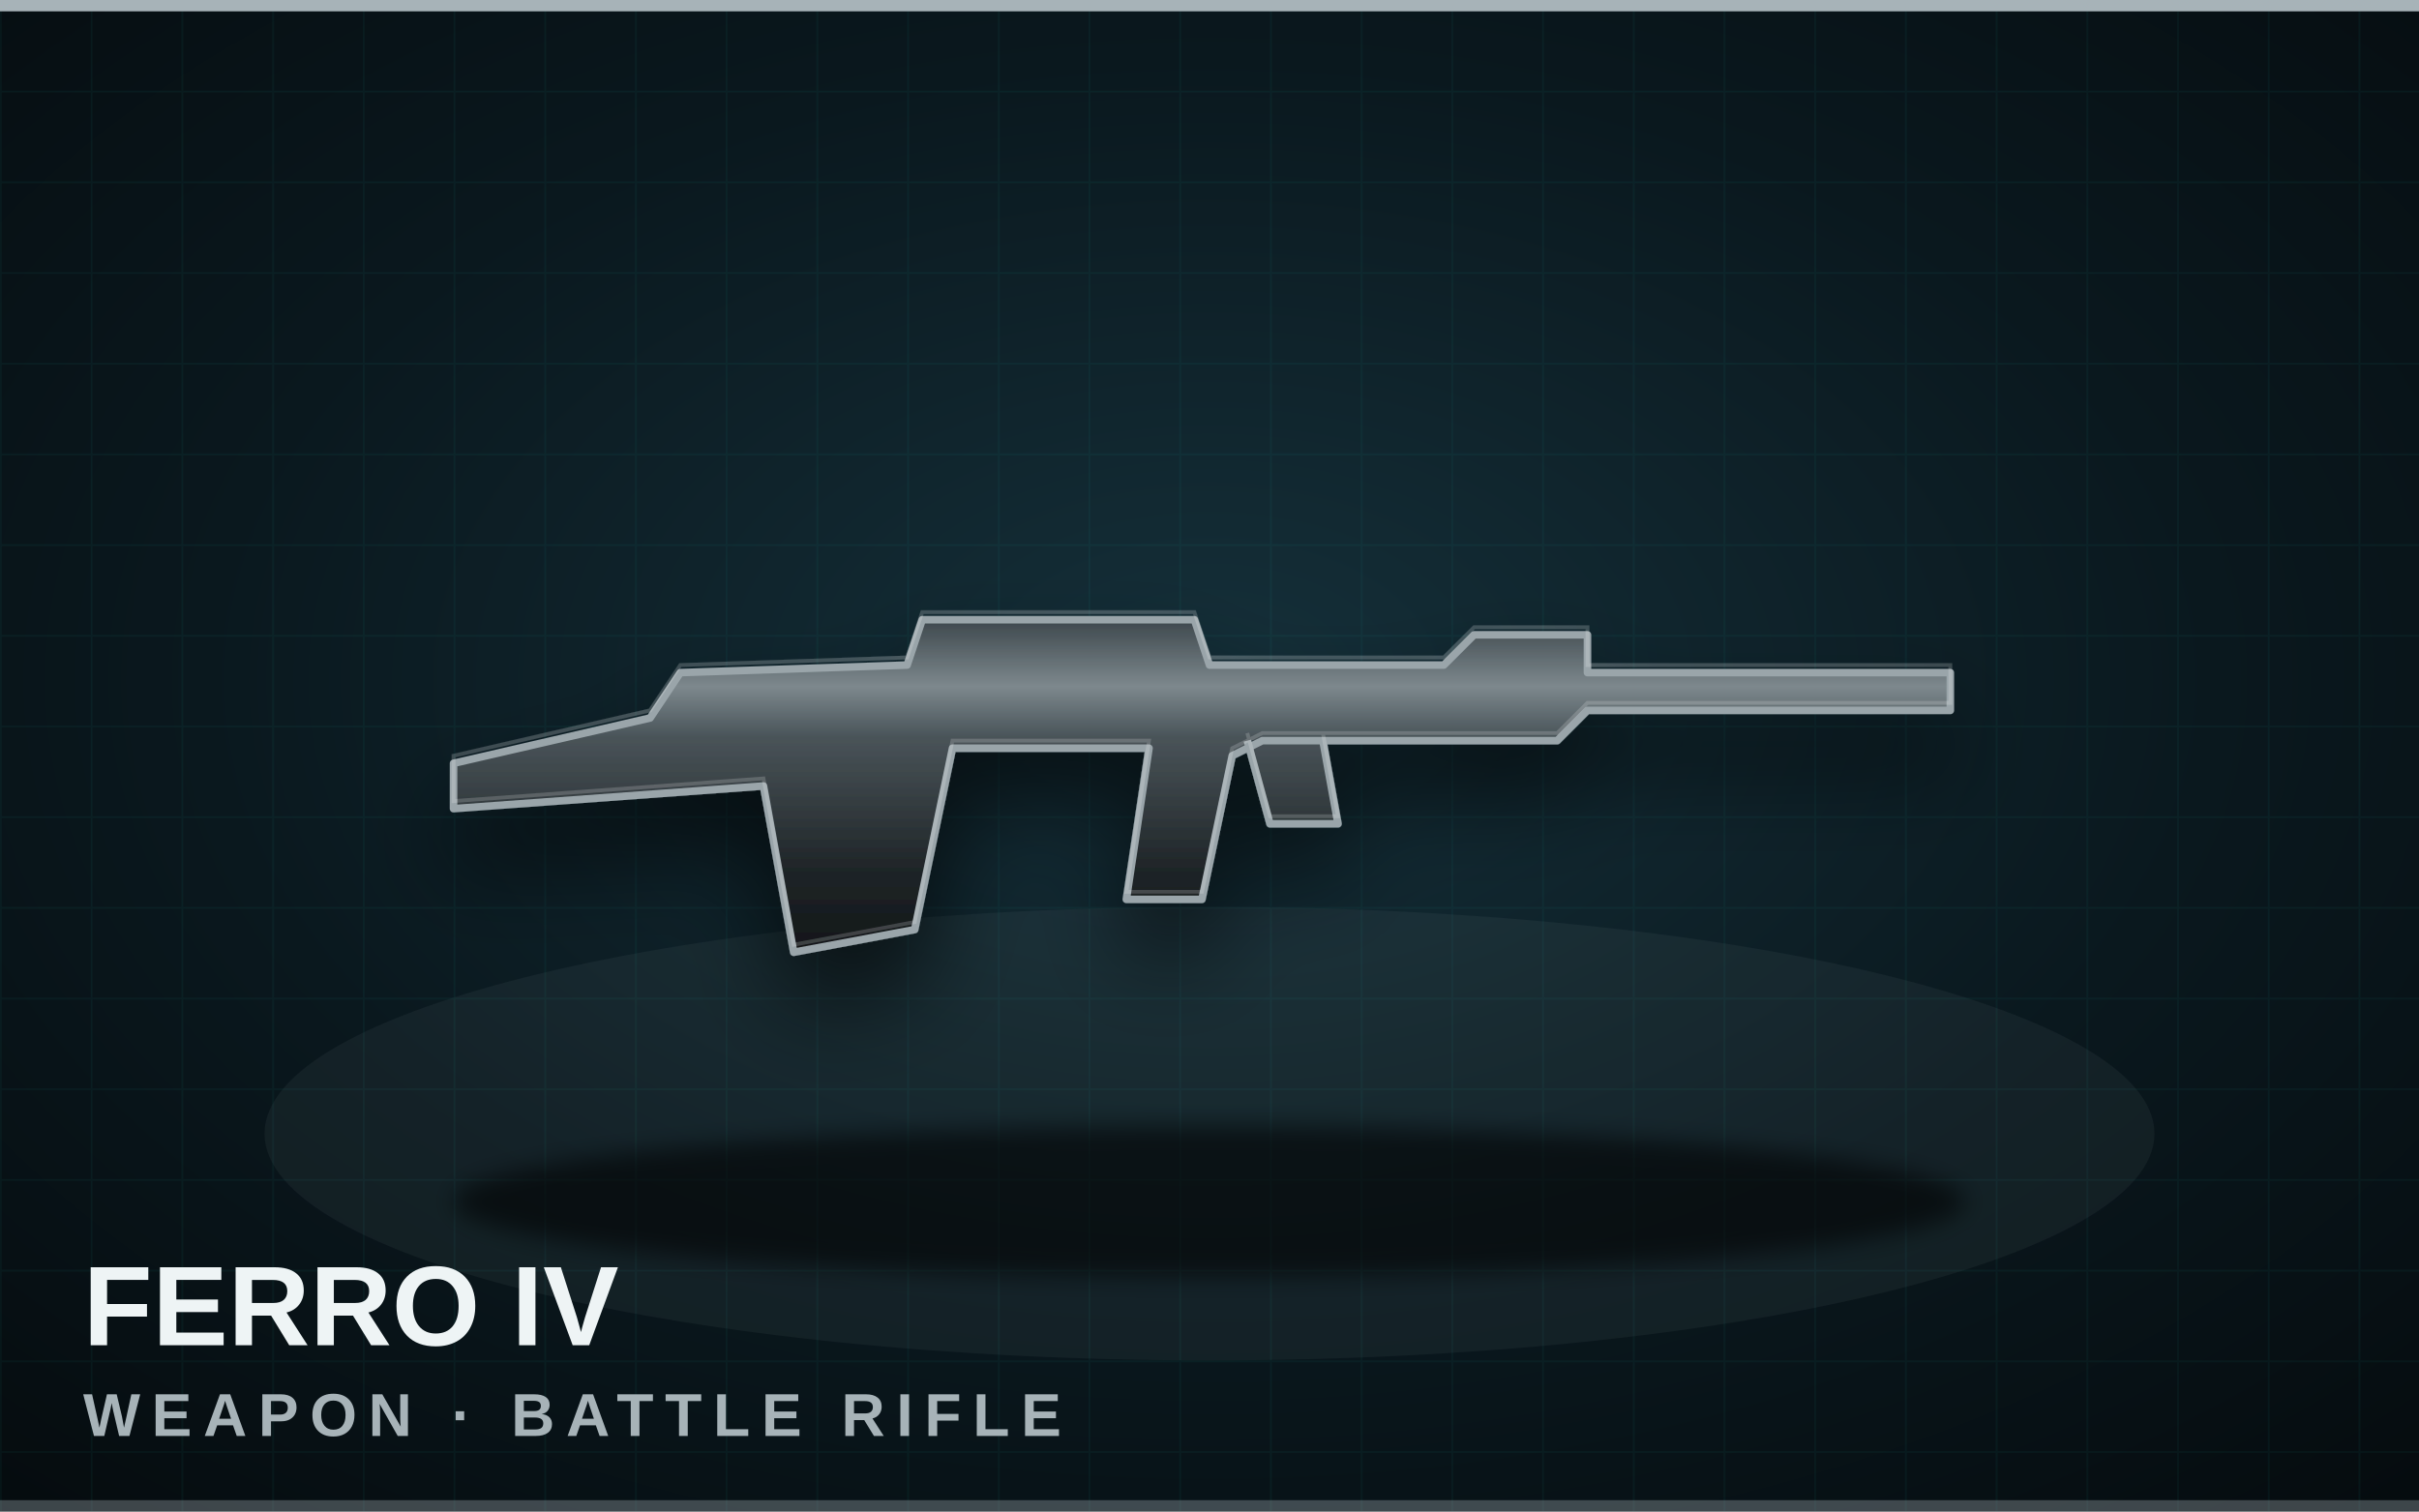
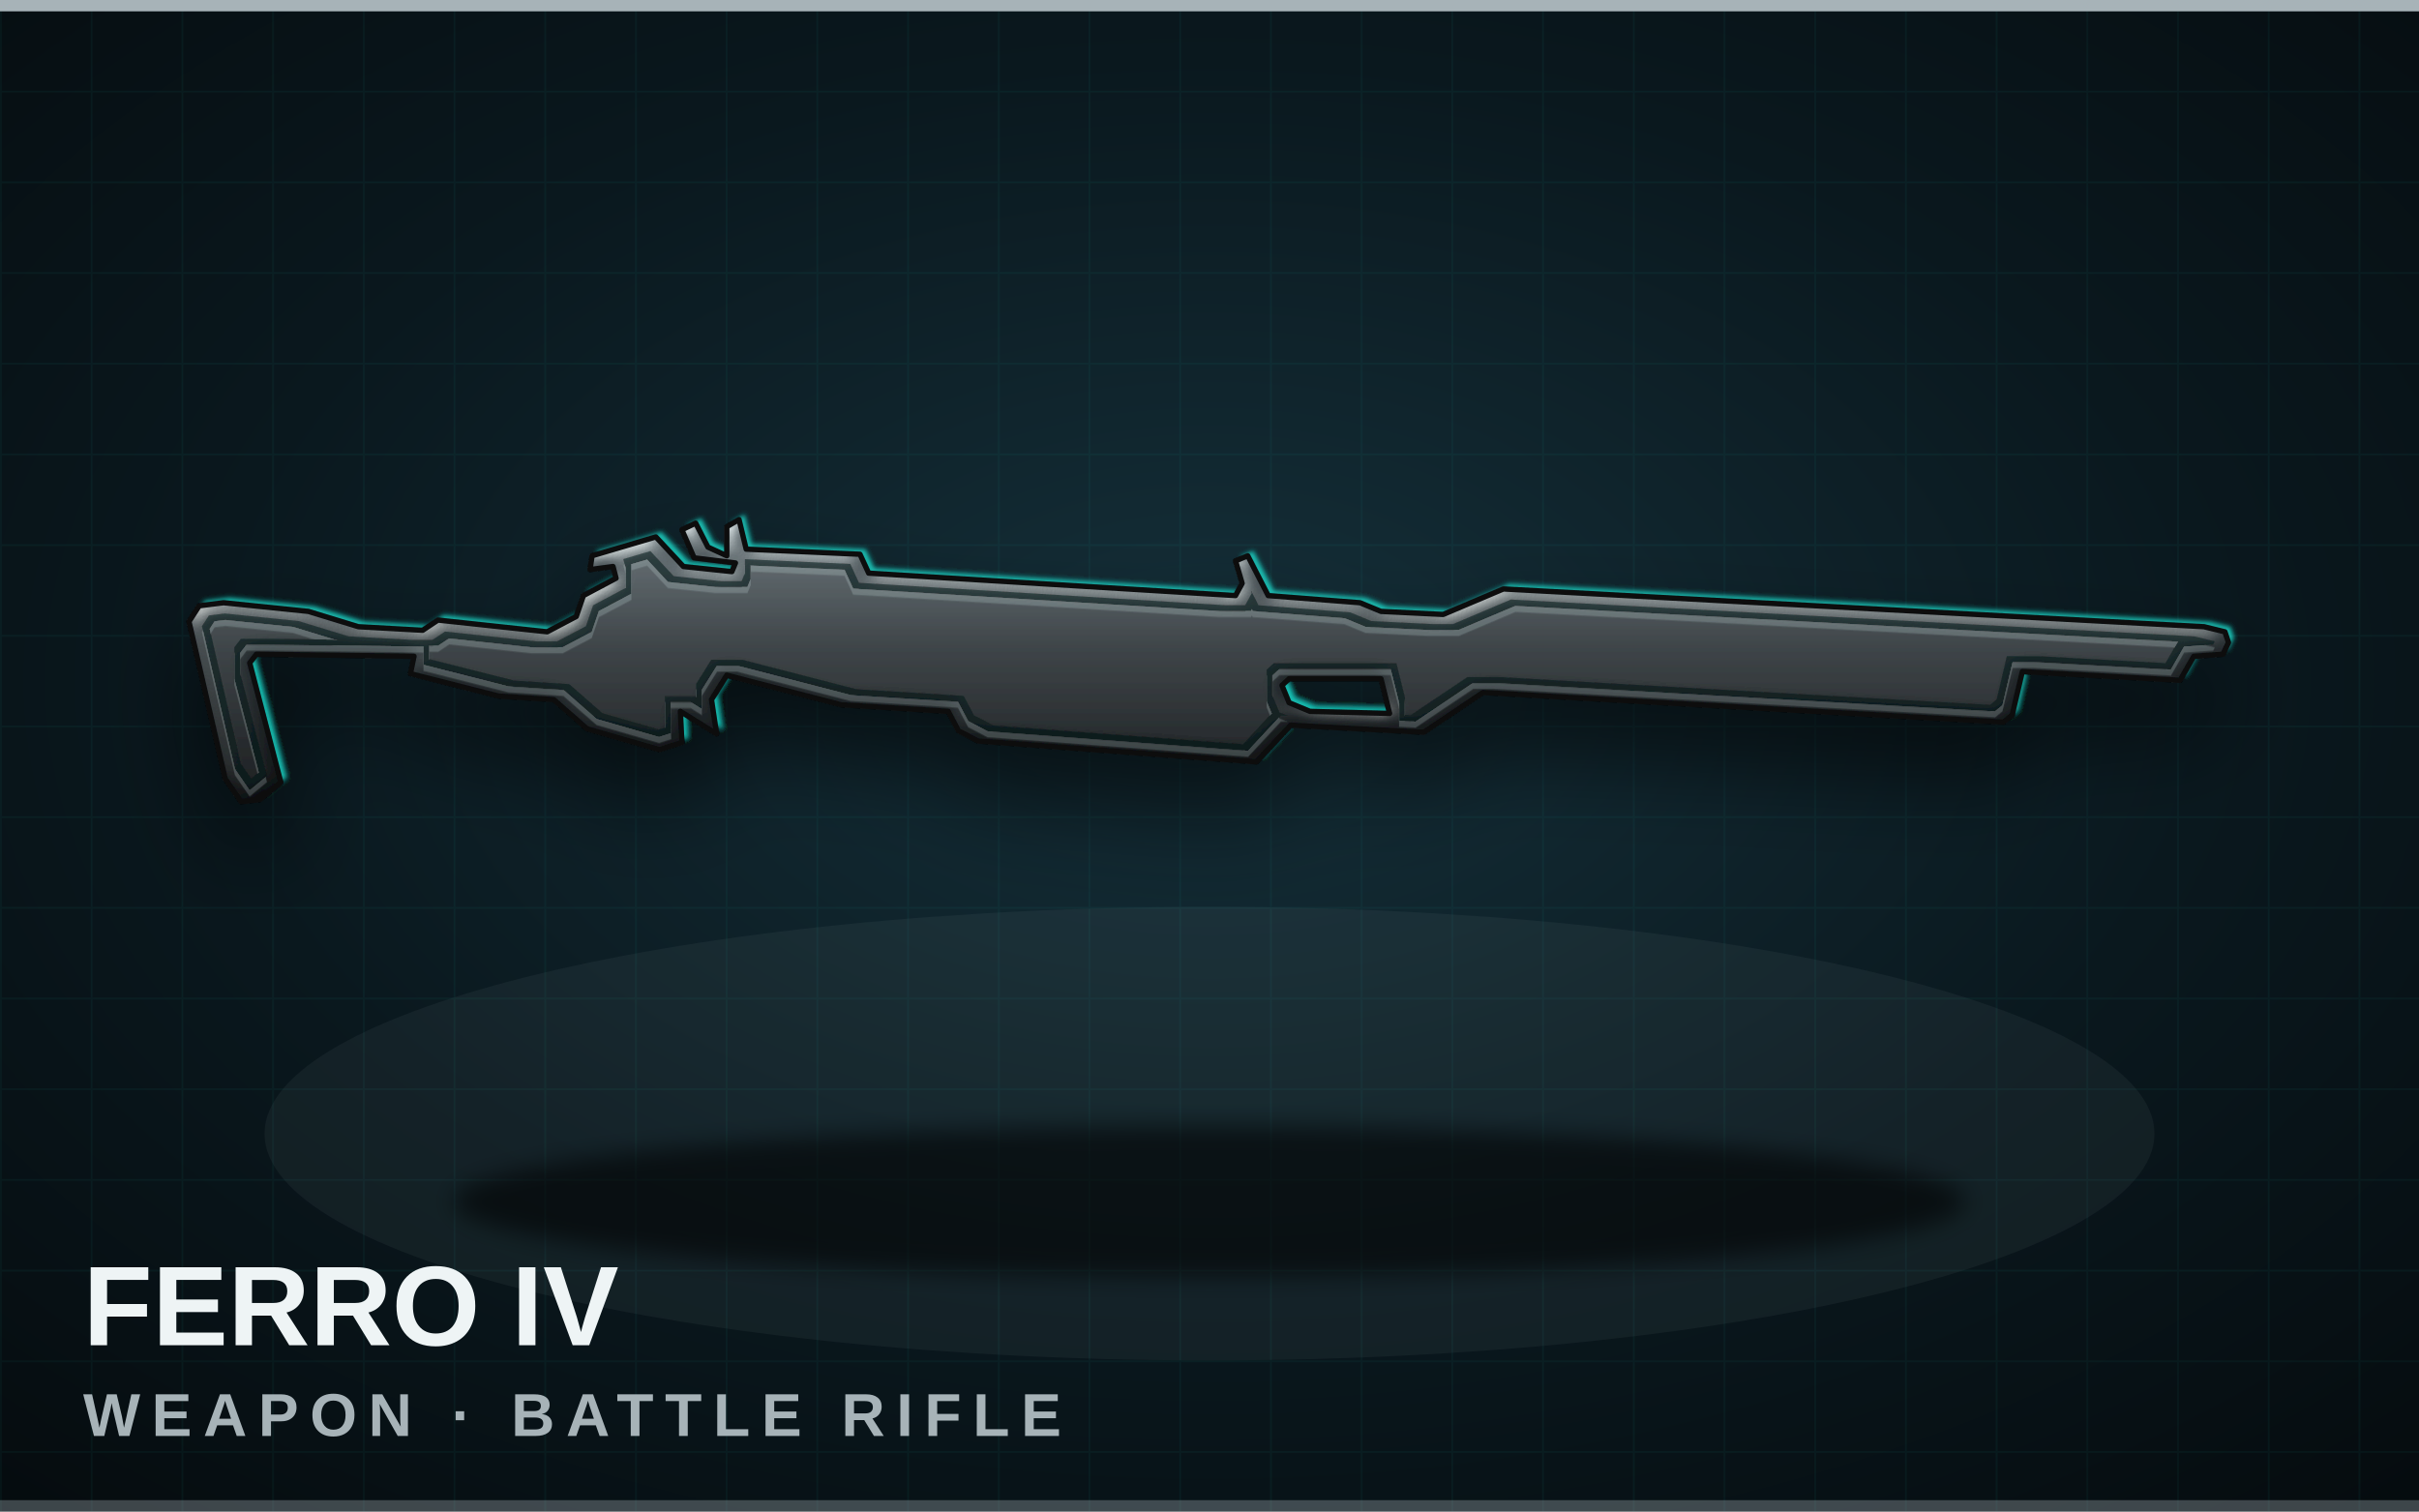
<svg xmlns="http://www.w3.org/2000/svg" viewBox="0 0 640 400" width="640" height="400">
  <defs>
    <radialGradient id="bg" cx="50%" cy="45%" r="75%">
      <stop offset="0" stop-color="#15303a" />
      <stop offset=".55" stop-color="#0a181e" />
      <stop offset="1" stop-color="#050b0e" />
    </radialGradient>
    <pattern id="grid" width="24" height="24" patternUnits="userSpaceOnUse">
      <path d="M24 0H0V24" fill="none" stroke="#19d3c5" stroke-opacity=".05" />
    </pattern>
    <linearGradient id="steelV" x1="0" y1="0" x2="0" y2="1">
      <stop offset="0" stop-color="#5b666c" />
      <stop offset=".18" stop-color="#e8eef0" />
      <stop offset=".32" stop-color="#b9c3c7" />
      <stop offset=".62" stop-color="#6b767c" />
      <stop offset=".85" stop-color="#3a4348" />
      <stop offset="1" stop-color="#252b2f" />
    </linearGradient>
    <linearGradient id="darkV" x1="0" y1="0" x2="0" y2="1">
      <stop offset="0" stop-color="#3e484d" />
      <stop offset=".2" stop-color="#7d888d" />
      <stop offset=".35" stop-color="#4a5459" />
      <stop offset=".75" stop-color="#1f2528" />
      <stop offset="1" stop-color="#121618" />
    </linearGradient>
    <linearGradient id="brassV" x1="0" y1="0" x2="0" y2="1">
      <stop offset="0" stop-color="#6b3f17" />
      <stop offset=".2" stop-color="#ffd38f" />
      <stop offset=".4" stop-color="#d1913f" />
      <stop offset=".75" stop-color="#7a4718" />
      <stop offset="1" stop-color="#3d220b" />
    </linearGradient>
    <linearGradient id="copperV" x1="0" y1="0" x2="0" y2="1">
      <stop offset="0" stop-color="#5a2a12" />
      <stop offset=".22" stop-color="#ffb07a" />
      <stop offset=".45" stop-color="#c8642c" />
      <stop offset="1" stop-color="#3a1607" />
    </linearGradient>
    <linearGradient id="whiteV" x1="0" y1="0" x2="0" y2="1">
      <stop offset="0" stop-color="#ffffff" />
      <stop offset=".5" stop-color="#dfe5e7" />
      <stop offset="1" stop-color="#9aa5aa" />
    </linearGradient>
    <linearGradient id="faceL" x1="0" y1="0" x2="1" y2="1">
      <stop offset="0" stop-color="#cfd7da" />
      <stop offset="1" stop-color="#6d787d" />
    </linearGradient>
    <linearGradient id="faceR" x1="0" y1="0" x2="1" y2="1">
      <stop offset="0" stop-color="#8b969b" />
      <stop offset="1" stop-color="#3a4348" />
    </linearGradient>
    <linearGradient id="faceT" x1="0" y1="0" x2="1" y2="0">
      <stop offset="0" stop-color="#eef3f4" />
      <stop offset="1" stop-color="#aab4b8" />
    </linearGradient>
    <linearGradient id="dfaceL" x1="0" y1="0" x2="1" y2="1">
      <stop offset="0" stop-color="#4f5a5f" />
      <stop offset="1" stop-color="#22282b" />
    </linearGradient>
    <linearGradient id="dfaceR" x1="0" y1="0" x2="1" y2="1">
      <stop offset="0" stop-color="#343c40" />
      <stop offset="1" stop-color="#14181a" />
    </linearGradient>
    <linearGradient id="dfaceT" x1="0" y1="0" x2="1" y2="0">
      <stop offset="0" stop-color="#6c777c" />
      <stop offset="1" stop-color="#3f484c" />
    </linearGradient>
    <radialGradient id="capFace" cx="40%" cy="38%" r="70%">
      <stop offset="0" stop-color="#cfd7da" />
      <stop offset=".6" stop-color="#5d686e" />
      <stop offset="1" stop-color="#20262a" />
    </radialGradient>
    <radialGradient id="specular" cx="50%" cy="50%" r="50%">
      <stop offset="0" stop-color="#fff" stop-opacity=".9" />
      <stop offset="1" stop-color="#fff" stop-opacity="0" />
    </radialGradient>
    <filter id="sh" x="-30%" y="-30%" width="160%" height="170%">
      <feDropShadow dx="0" dy="14" stdDeviation="12" flood-color="#000" flood-opacity=".6" />
    </filter>
    <filter id="glow" x="-50%" y="-50%" width="200%" height="200%">
      <feGaussianBlur stdDeviation="6" result="b" />
      <feMerge>
        <feMergeNode in="b" />
        <feMergeNode in="SourceGraphic" />
      </feMerge>
    </filter>
    <filter id="softglow" x="-50%" y="-50%" width="200%" height="200%">
      <feGaussianBlur stdDeviation="3" />
    </filter>
+     <linearGradient id="gunV" x1="0" y1="0" x2="0" y2="1">
+       <stop offset="0" stop-color="#8e999e" />
+       <stop offset=".12" stop-color="#5d686d" />
+       <stop offset=".45" stop-color="#363e42" />
+       <stop offset=".8" stop-color="#1c2124" />
+       <stop offset="1" stop-color="#121517" />
+     </linearGradient>
+     <filter id="metal" x="-5%" y="-10%" width="110%" height="130%" color-interpolation-filters="sRGB">
+       <feGaussianBlur in="SourceAlpha" stdDeviation="1.6" result="bump" />
+       <feSpecularLighting in="bump" surfaceScale="3.2" specularConstant=".95" specularExponent="22" lighting-color="#fff4e6" result="spec">
+         <feDistantLight azimuth="235" elevation="38" />
+       </feSpecularLighting>
+       <feComposite in="spec" in2="SourceAlpha" operator="in" result="specIn" />
+       <feDiffuseLighting in="bump" surfaceScale="3.2" diffuseConstant="1.05" lighting-color="#ffffff" result="diff">
+         <feDistantLight azimuth="235" elevation="50" />
+       </feDiffuseLighting>
+       <feComposite in="SourceGraphic" in2="diff" operator="arithmetic" k1="1.15" k2="0" k3="0" k4="0" result="lit" />
+       <feComposite in="lit" in2="SourceAlpha" operator="in" result="litIn" />
+       <feComposite in="litIn" in2="specIn" operator="arithmetic" k1="0" k2="1" k3=".55" k4="0" />
+     </filter>
+     <filter id="inset" x="-5%" y="-10%" width="110%" height="130%">
+       <feMorphology in="SourceAlpha" operator="erode" radius="5" result="e" />
+       <feMorphology in="e" operator="erode" radius="1" result="e2" />
+       <feComposite in="e" in2="e2" operator="out" result="ln" />
+       <feOffset in="ln" dy="1.2" result="lo" />
+       <feComposite in="lo" in2="ln" operator="out" result="hl" />
+       <feFlood flood-color="#05080a" flood-opacity=".55" />
+       <feComposite in2="ln" operator="in" result="dk" />
+       <feFlood flood-color="#cfe3e6" flood-opacity=".22" />
+       <feComposite in2="hl" operator="in" result="lt" />
+       <feMerge>
+         <feMergeNode in="dk" />
+         <feMergeNode in="lt" />
+       </feMerge>
+     </filter>
+     <filter id="rim" x="-5%" y="-15%" width="110%" height="130%">
+       <feOffset in="SourceAlpha" dx="1.1" dy="-1.0" result="o" />
+       <feComposite in="o" in2="SourceAlpha" operator="out" result="r" />
+       <feGaussianBlur in="r" stdDeviation=".45" result="rb" />
+       <feFlood flood-color="#19d3c5" flood-opacity=".85" />
+       <feComposite in2="rb" operator="in" />
+     </filter>
  </defs>
  <rect width="640" height="400" fill="url(#bg)" />
  <rect width="640" height="400" fill="url(#grid)" />
  <ellipse cx="320" cy="300" rx="250" ry="60" fill="#a7b3b8" opacity=".07" />
  <ellipse cx="320" cy="318" rx="200" ry="20" fill="#000" opacity=".55" filter="url(#softglow)" />
  <g filter="url(#sh)">
-     <g transform="translate(120 130)">
-       <path d="M0 72 L52 60 L60 48 L120 46 L124 34 L196 34 L200 46 L262 46 L270 38 L300 38 L300 48 L396 48 L396 58 L300 58 L292 66 L214 66 L206 70 L198 108 L178 108 L184 68 L132 68 L122 116 L90 122 L82 78 L0 84 Z M210 66 l6 22 h18 l-4 -22" fill="url(#darkV)" stroke="#9aa5aa" stroke-width="2" stroke-linejoin="round" />
-       <path d="M0 72 L52 60 L60 48 L120 46 L124 34 L196 34 L200 46 L262 46 L270 38 L300 38 L300 48 L396 48 L396 58 L300 58 L292 66 L214 66 L206 70 L198 108 L178 108 L184 68 L132 68 L122 116 L90 122 L82 78 L0 84 Z M210 66 l6 22 h18 l-4 -22" fill="none" stroke="#fff" stroke-opacity=".18" stroke-width="1" transform="translate(0 -2)" />
+     <g transform="translate(50.0 137.5) scale(1.350)">
+       <path d="M0.0 20.0 L7.1 50.8 L10.2 55.3 L13.9 54.9 L18.0 51.5 L11.9 28.1 L13.2 26.4 L44.1 26.8 L43.4 30.2 L60.7 34.6 L71.5 35.3 L78.0 41.0 L92.2 45.1 L96.6 43.7 L96.3 37.6 L103.4 42.0 L102.4 35.3 L105.4 30.5 L127.8 36.3 L148.8 37.6 L150.8 41.4 L154.6 43.4 L209.2 47.5 L215.9 40.3 L242.0 41.7 L253.6 33.9 L355.6 39.7 L357.3 38.3 L359.3 29.8 L390.2 31.5 L392.9 26.8 L398.6 26.4 L399.7 24.1 L399.0 22.0 L394.9 21.0 L257.6 13.6 L245.8 18.6 L233.6 18.0 L229.5 16.3 L211.5 14.9 L207.5 7.1 L205.1 8.1 L206.4 12.5 L205.1 14.9 L133.2 10.5 L131.5 6.8 L109.2 5.8 L107.8 0.0 L105.4 1.4 L105.4 7.1 L101.7 5.4 L99.3 0.7 L96.6 2.0 L99.0 7.5 L107.1 8.5 L106.4 10.2 L96.9 9.2 L91.5 3.4 L79.0 7.1 L78.6 9.8 L83.1 9.2 L83.7 11.5 L77.3 14.9 L75.9 19.0 L70.2 22.0 L48.8 19.7 L45.8 21.7 L33.2 21.0 L23.4 18.0 L6.8 16.3 L2.0 16.9 Z M214.2 32.5 L215.6 31.2 L233.6 31.2 L235.3 38.0 L219.7 37.6 L215.6 35.9 Z" fill="#000" fill-rule="evenodd" filter="url(#rim)" />
+     </g>
+     <g transform="translate(50.0 137.5) scale(1.350)">
+       <path d="M0.0 20.0 L7.1 50.8 L10.2 55.3 L13.9 54.9 L18.0 51.5 L11.9 28.1 L13.2 26.4 L44.1 26.8 L43.4 30.2 L60.7 34.6 L71.5 35.3 L78.0 41.0 L92.2 45.1 L96.6 43.7 L96.3 37.6 L103.4 42.0 L102.4 35.3 L105.4 30.5 L127.8 36.3 L148.8 37.6 L150.8 41.4 L154.6 43.4 L209.2 47.5 L215.9 40.3 L242.0 41.7 L253.6 33.9 L355.6 39.7 L357.3 38.3 L359.3 29.8 L390.2 31.5 L392.9 26.8 L398.6 26.4 L399.7 24.1 L399.0 22.0 L394.9 21.0 L257.6 13.6 L245.8 18.6 L233.6 18.0 L229.5 16.3 L211.5 14.9 L207.5 7.1 L205.1 8.1 L206.4 12.5 L205.1 14.9 L133.2 10.5 L131.5 6.8 L109.2 5.8 L107.8 0.0 L105.4 1.4 L105.4 7.1 L101.7 5.4 L99.3 0.7 L96.6 2.0 L99.0 7.5 L107.1 8.5 L106.4 10.2 L96.9 9.2 L91.5 3.4 L79.0 7.1 L78.6 9.8 L83.1 9.2 L83.7 11.5 L77.3 14.9 L75.9 19.0 L70.2 22.0 L48.8 19.7 L45.8 21.7 L33.2 21.0 L23.4 18.0 L6.8 16.3 L2.0 16.9 Z M214.2 32.5 L215.6 31.2 L233.6 31.2 L235.3 38.0 L219.7 37.6 L215.6 35.9 Z" fill="url(#gunV)" fill-rule="evenodd" filter="url(#metal)" />
+       <path d="M0.0 20.0 L7.1 50.8 L10.2 55.3 L13.9 54.9 L18.0 51.5 L11.9 28.1 L13.2 26.4 L44.1 26.8 L43.4 30.2 L60.7 34.6 L71.5 35.3 L78.0 41.0 L92.2 45.1 L96.6 43.7 L96.3 37.6 L103.4 42.0 L102.4 35.3 L105.4 30.5 L127.8 36.3 L148.8 37.6 L150.8 41.4 L154.6 43.4 L209.2 47.5 L215.9 40.3 L242.0 41.7 L253.6 33.9 L355.6 39.7 L357.3 38.3 L359.3 29.8 L390.2 31.5 L392.9 26.8 L398.6 26.4 L399.7 24.1 L399.0 22.0 L394.9 21.0 L257.6 13.6 L245.8 18.6 L233.6 18.0 L229.5 16.3 L211.5 14.9 L207.5 7.1 L205.1 8.1 L206.4 12.5 L205.1 14.9 L133.2 10.5 L131.5 6.8 L109.2 5.8 L107.8 0.0 L105.4 1.4 L105.4 7.1 L101.7 5.4 L99.3 0.7 L96.6 2.0 L99.0 7.5 L107.1 8.5 L106.4 10.2 L96.9 9.2 L91.5 3.4 L79.0 7.1 L78.6 9.8 L83.1 9.2 L83.7 11.5 L77.3 14.9 L75.9 19.0 L70.2 22.0 L48.8 19.7 L45.8 21.7 L33.2 21.0 L23.4 18.0 L6.8 16.3 L2.0 16.9 Z M214.2 32.5 L215.6 31.2 L233.6 31.2 L235.3 38.0 L219.7 37.6 L215.6 35.9 Z" fill="#000" fill-rule="evenodd" filter="url(#inset)" />
+       <path d="M0.0 20.0 L7.1 50.8 L10.2 55.3 L13.9 54.9 L18.0 51.5 L11.9 28.1 L13.2 26.4 L44.1 26.8 L43.4 30.2 L60.7 34.6 L71.5 35.3 L78.0 41.0 L92.2 45.1 L96.6 43.7 L96.3 37.6 L103.4 42.0 L102.4 35.3 L105.4 30.5 L127.8 36.3 L148.8 37.6 L150.8 41.4 L154.6 43.4 L209.2 47.5 L215.9 40.3 L242.0 41.7 L253.6 33.9 L355.6 39.7 L357.3 38.3 L359.3 29.8 L390.2 31.5 L392.9 26.8 L398.6 26.4 L399.7 24.1 L399.0 22.0 L394.9 21.0 L257.6 13.6 L245.8 18.6 L233.6 18.0 L229.5 16.3 L211.5 14.9 L207.5 7.1 L205.1 8.1 L206.4 12.5 L205.1 14.9 L133.2 10.5 L131.5 6.8 L109.2 5.8 L107.8 0.0 L105.4 1.4 L105.4 7.1 L101.7 5.4 L99.3 0.7 L96.6 2.0 L99.0 7.5 L107.1 8.5 L106.4 10.2 L96.9 9.2 L91.5 3.4 L79.0 7.1 L78.6 9.8 L83.1 9.2 L83.7 11.5 L77.3 14.9 L75.9 19.0 L70.2 22.0 L48.8 19.7 L45.8 21.7 L33.2 21.0 L23.4 18.0 L6.8 16.3 L2.0 16.9 Z M214.2 32.5 L215.6 31.2 L233.6 31.2 L235.3 38.0 L219.7 37.6 L215.6 35.9 Z" fill="none" stroke="#0a0d0f" stroke-width="1.04" stroke-linejoin="round" />
    </g>
  </g>
  <path d="M0 0H640V3H0Z" fill="#a7b3b8" />
  <path d="M0 397H640V400H0Z" fill="#a7b3b8" opacity=".35" />
  <text x="22" y="380" font-family="'Barlow Condensed','Arial Narrow','Helvetica Neue',Arial,sans-serif" font-size="16" font-weight="700" letter-spacing="3" fill="#a7b3b8">WEAPON · BATTLE RIFLE</text>
  <text x="22" y="356" font-family="'Barlow Condensed','Arial Narrow','Helvetica Neue',Arial,sans-serif" font-size="30" font-weight="800" fill="#eef4f5">FERRO IV</text>
</svg>
